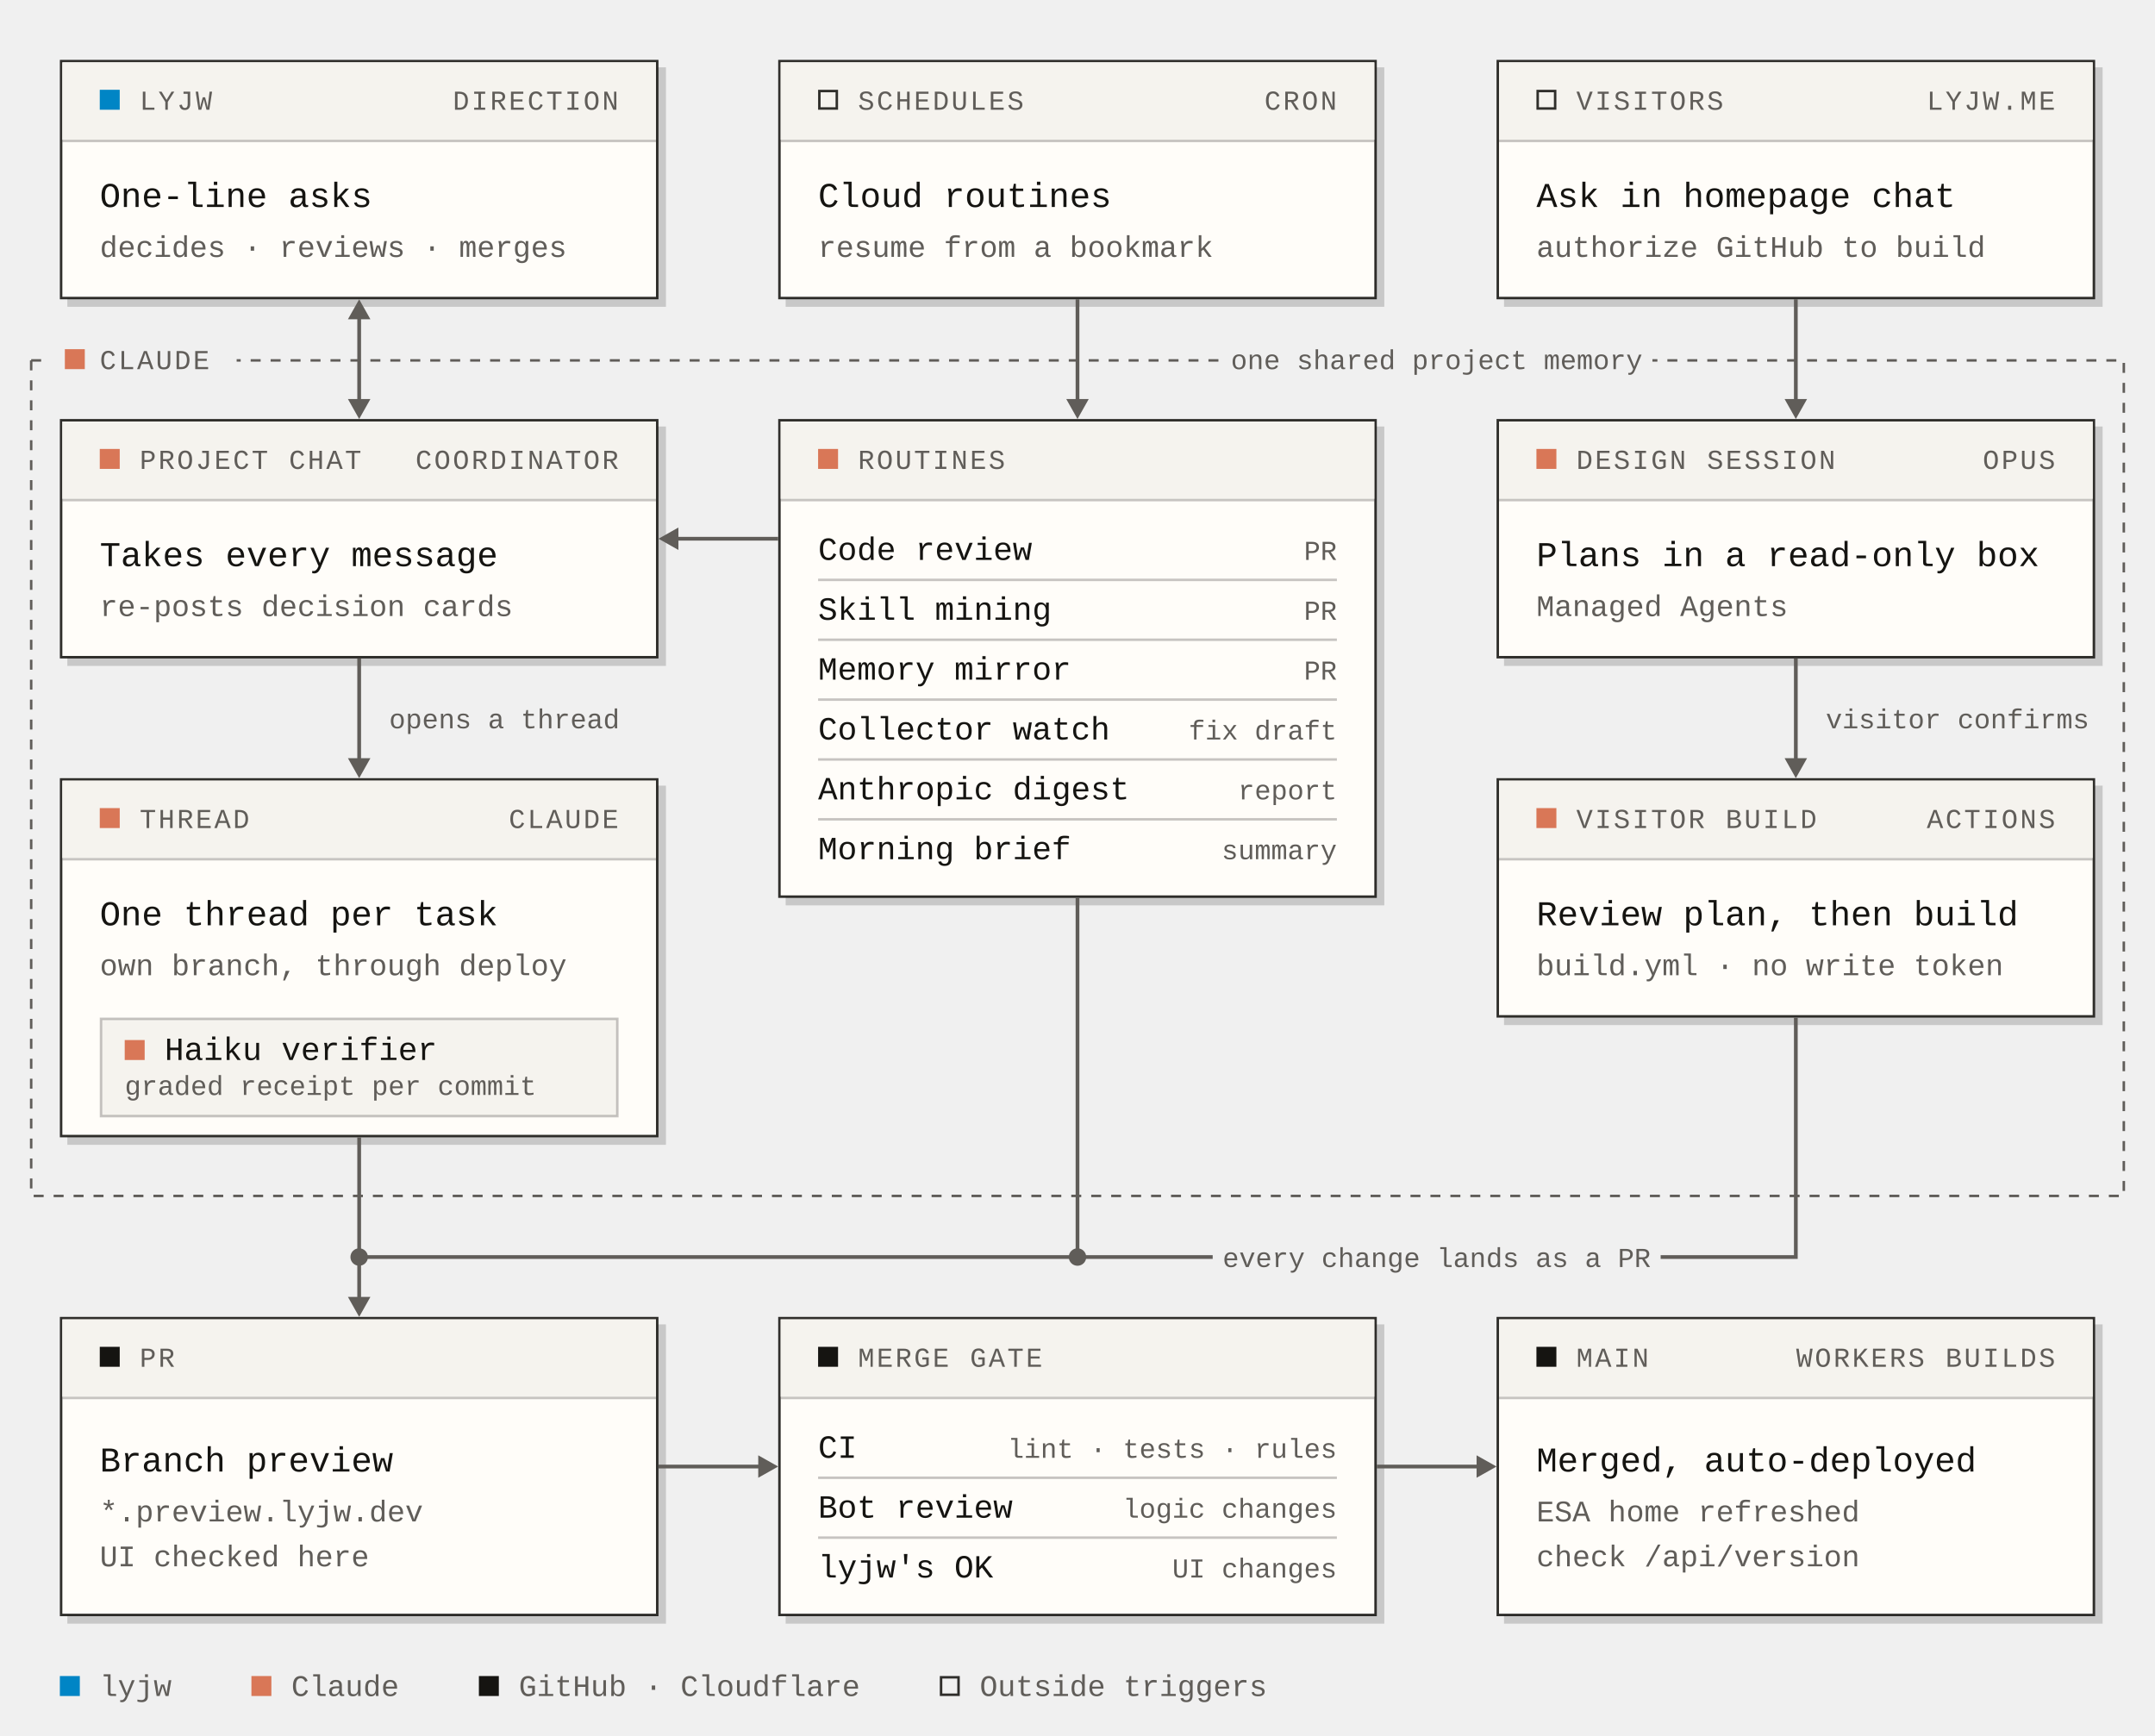
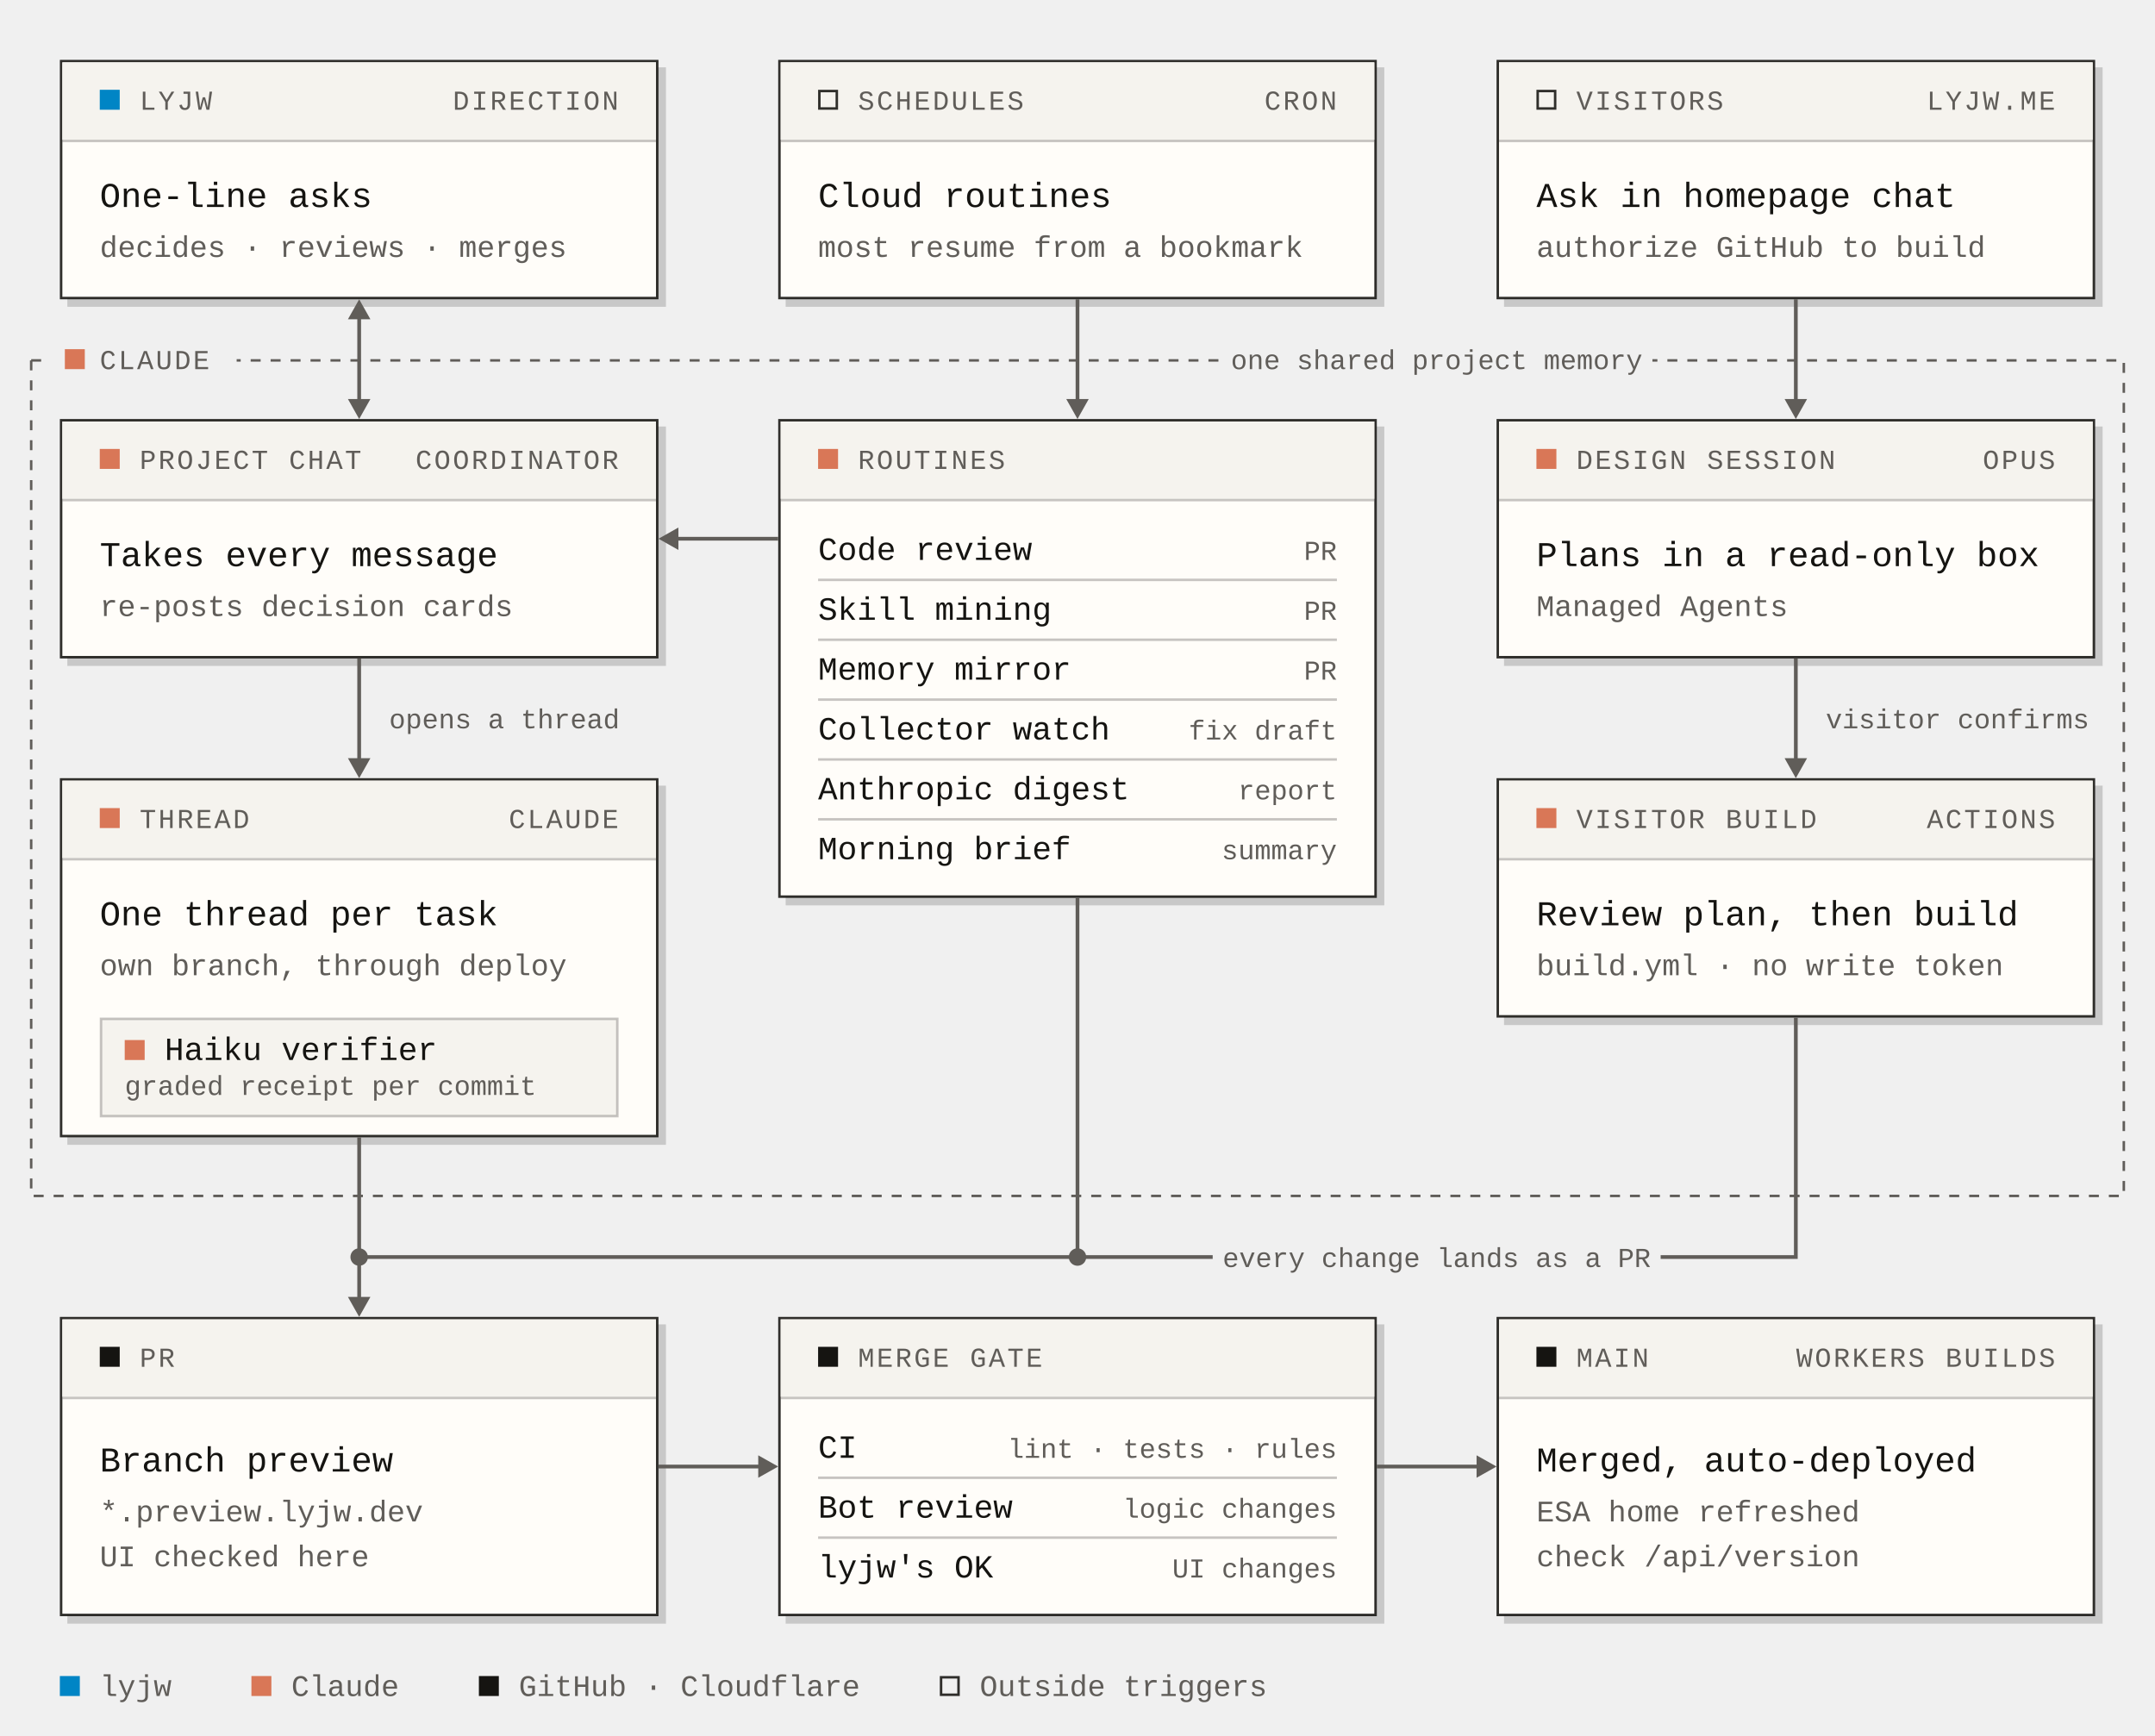
<svg xmlns="http://www.w3.org/2000/svg" viewBox="0 0 864 696" width="864" height="696" role="img" aria-labelledby="title desc">
  <style>text{font-family:'Geist Mono', ui-monospace, SFMono-Regular, 'SF Mono', Menlo, Consolas, 'Liberation Mono', monospace, 'PingFang SC', 'Hiragino Sans GB', 'Noto Sans CJK SC', 'Microsoft YaHei', sans-serif;font-variant-numeric:tabular-nums slashed-zero}.card{fill:#fffdf9;stroke:#151411e0}.shadow{fill:#1514112e}.head{fill:#f5f3ee}.rule{stroke:#1514113d}.chip{fill:#f5f3ee;stroke:#1514113d}.region{fill:none;stroke:#605d59;stroke-dasharray:4 4}.edge{fill:none;stroke:#605d59;stroke-width:1.5}.edge.dash{stroke-dasharray:5 4}.tip{fill:#605d59}.label{font-size:11px;letter-spacing:0.88px;fill:#605d59}.title{font-size:14px;font-weight:500;fill:#151411}.body{font-size:13px;fill:#151411}.cap{font-size:12px;fill:#605d59}.small{font-size:11px;fill:#605d59}.m-worker{fill:#3e70c9}.m-do{fill:#3ba946}.m-store{fill:#8255c7}.m-lyjw{fill:#0085c5}.m-claude{fill:#d97757}.m-flow{fill:#151411}.m-outside{fill:none;stroke:#151411e0}</style>
  <defs>
    <mask id="gaps" maskUnits="userSpaceOnUse" x="0" y="0" width="864" height="696">
      <rect width="864" height="696" fill="#fff" />
      <rect x="20" y="136" width="74.88" height="16" />
      <rect x="152" y="280" width="100.4" height="16" />
      <rect x="728" y="280" width="113.6" height="16" />
      <rect x="486.2" y="496" width="179.6" height="16" />
      <rect x="489.5" y="136" width="173" height="16" />
    </mask>
  </defs>
  <g mask="url(#gaps)">
    <rect class="region" x="12.5" y="144.5" width="839" height="335" />
  </g>
  <rect class="shadow" x="27" y="27" width="240" height="96" />
  <rect class="card" x="24.5" y="24.5" width="239" height="95" />
  <rect class="head" x="25" y="25" width="238" height="31" />
  <path class="rule" d="M25 56.5H263" />
  <rect class="m-lyjw" x="40" y="36" width="8" height="8" />
  <text class="label" x="56" y="44">LYJW</text>
  <text class="label" x="248" y="44" text-anchor="end">DIRECTION</text>
  <text class="title" x="40" y="83">One-line asks</text>
  <text class="cap" x="40" y="103">decides · reviews · merges</text>
  <rect class="shadow" x="315" y="27" width="240" height="96" />
  <rect class="card" x="312.5" y="24.5" width="239" height="95" />
  <rect class="head" x="313" y="25" width="238" height="31" />
  <path class="rule" d="M313 56.5H551" />
  <rect class="m-outside" x="328.5" y="36.5" width="7" height="7" />
  <text class="label" x="344" y="44">SCHEDULES</text>
  <text class="label" x="536" y="44" text-anchor="end">CRON</text>
  <text class="title" x="328" y="83">Cloud routines</text>
-   <text class="cap" x="328" y="103">resume from a bookmark</text>
+   <text class="cap" x="328" y="103">most resume from a bookmark</text>
  <rect class="shadow" x="603" y="27" width="240" height="96" />
  <rect class="card" x="600.5" y="24.5" width="239" height="95" />
  <rect class="head" x="601" y="25" width="238" height="31" />
  <path class="rule" d="M601 56.5H839" />
  <rect class="m-outside" x="616.5" y="36.5" width="7" height="7" />
  <text class="label" x="632" y="44">VISITORS</text>
  <text class="label" x="824" y="44" text-anchor="end">LYJW.ME</text>
  <text class="title" x="616" y="83">Ask in homepage chat</text>
  <text class="cap" x="616" y="103">authorize GitHub to build</text>
  <rect class="shadow" x="27" y="171" width="240" height="96" />
  <rect class="card" x="24.5" y="168.5" width="239" height="95" />
  <rect class="head" x="25" y="169" width="238" height="31" />
  <path class="rule" d="M25 200.5H263" />
  <rect class="m-claude" x="40" y="180" width="8" height="8" />
  <text class="label" x="56" y="188">PROJECT CHAT</text>
  <text class="label" x="248" y="188" text-anchor="end">COORDINATOR</text>
  <text class="title" x="40" y="227">Takes every message</text>
  <text class="cap" x="40" y="247">re-posts decision cards</text>
  <rect class="shadow" x="27" y="315" width="240" height="144" />
  <rect class="card" x="24.5" y="312.5" width="239" height="143" />
  <rect class="head" x="25" y="313" width="238" height="31" />
  <path class="rule" d="M25 344.5H263" />
  <rect class="m-claude" x="40" y="324" width="8" height="8" />
  <text class="label" x="56" y="332">THREAD</text>
  <text class="label" x="248" y="332" text-anchor="end">CLAUDE</text>
  <text class="title" x="40" y="371">One thread per task</text>
  <text class="cap" x="40" y="391">own branch, through deploy</text>
  <rect class="chip" x="40.5" y="408.5" width="207" height="39" />
  <rect class="m-claude" x="50" y="417" width="8" height="8" />
  <text class="body" x="66" y="425">Haiku verifier</text>
  <text class="small" x="50" y="439">graded receipt per commit</text>
  <rect class="shadow" x="315" y="171" width="240" height="192" />
  <rect class="card" x="312.5" y="168.5" width="239" height="191" />
  <rect class="head" x="313" y="169" width="238" height="31" />
  <path class="rule" d="M313 200.5H551" />
  <rect class="m-claude" x="328" y="180" width="8" height="8" />
  <text class="label" x="344" y="188">ROUTINES</text>
  <text class="body" x="328" y="224.5">Code review</text>
  <text class="small" x="536" y="224.5" text-anchor="end">PR</text>
  <path class="rule" d="M328 232.5H536" />
  <text class="body" x="328" y="248.5">Skill mining</text>
  <text class="small" x="536" y="248.5" text-anchor="end">PR</text>
  <path class="rule" d="M328 256.5H536" />
  <text class="body" x="328" y="272.5">Memory mirror</text>
  <text class="small" x="536" y="272.5" text-anchor="end">PR</text>
  <path class="rule" d="M328 280.5H536" />
  <text class="body" x="328" y="296.5">Collector watch</text>
  <text class="small" x="536" y="296.5" text-anchor="end">fix draft</text>
  <path class="rule" d="M328 304.5H536" />
  <text class="body" x="328" y="320.5">Anthropic digest</text>
  <text class="small" x="536" y="320.5" text-anchor="end">report</text>
  <path class="rule" d="M328 328.5H536" />
  <text class="body" x="328" y="344.5">Morning brief</text>
  <text class="small" x="536" y="344.5" text-anchor="end">summary</text>
  <rect class="shadow" x="603" y="171" width="240" height="96" />
  <rect class="card" x="600.5" y="168.5" width="239" height="95" />
  <rect class="head" x="601" y="169" width="238" height="31" />
  <path class="rule" d="M601 200.5H839" />
  <rect class="m-claude" x="616" y="180" width="8" height="8" />
  <text class="label" x="632" y="188">DESIGN SESSION</text>
  <text class="label" x="824" y="188" text-anchor="end">OPUS</text>
  <text class="title" x="616" y="227">Plans in a read-only box</text>
  <text class="cap" x="616" y="247">Managed Agents</text>
  <rect class="shadow" x="603" y="315" width="240" height="96" />
  <rect class="card" x="600.5" y="312.5" width="239" height="95" />
  <rect class="head" x="601" y="313" width="238" height="31" />
  <path class="rule" d="M601 344.5H839" />
  <rect class="m-claude" x="616" y="324" width="8" height="8" />
  <text class="label" x="632" y="332">VISITOR BUILD</text>
  <text class="label" x="824" y="332" text-anchor="end">ACTIONS</text>
  <text class="title" x="616" y="371">Review plan, then build</text>
  <text class="cap" x="616" y="391">build.yml · no write token</text>
  <rect class="shadow" x="27" y="531" width="240" height="120" />
  <rect class="card" x="24.5" y="528.5" width="239" height="119" />
  <rect class="head" x="25" y="529" width="238" height="31" />
  <path class="rule" d="M25 560.5H263" />
  <rect class="m-flow" x="40" y="540" width="8" height="8" />
  <text class="label" x="56" y="548">PR</text>
  <text class="title" x="40" y="590">Branch preview</text>
  <text class="cap" x="40" y="610">*.preview.lyjw.dev</text>
  <text class="cap" x="40" y="628">UI checked here</text>
  <rect class="shadow" x="315" y="531" width="240" height="120" />
  <rect class="card" x="312.5" y="528.5" width="239" height="119" />
  <rect class="head" x="313" y="529" width="238" height="31" />
  <path class="rule" d="M313 560.5H551" />
  <rect class="m-flow" x="328" y="540" width="8" height="8" />
  <text class="label" x="344" y="548">MERGE GATE</text>
  <text class="body" x="328" y="584.5">CI</text>
  <text class="small" x="536" y="584.5" text-anchor="end">lint · tests · rules</text>
  <path class="rule" d="M328 592.5H536" />
  <text class="body" x="328" y="608.5">Bot review</text>
  <text class="small" x="536" y="608.5" text-anchor="end">logic changes</text>
  <path class="rule" d="M328 616.5H536" />
  <text class="body" x="328" y="632.5">lyjw's OK</text>
  <text class="small" x="536" y="632.5" text-anchor="end">UI changes</text>
  <rect class="shadow" x="603" y="531" width="240" height="120" />
  <rect class="card" x="600.5" y="528.5" width="239" height="119" />
  <rect class="head" x="601" y="529" width="238" height="31" />
  <path class="rule" d="M601 560.5H839" />
  <rect class="m-flow" x="616" y="540" width="8" height="8" />
  <text class="label" x="632" y="548">MAIN</text>
  <text class="label" x="824" y="548" text-anchor="end">WORKERS BUILDS</text>
  <text class="title" x="616" y="590">Merged, auto-deployed</text>
  <text class="cap" x="616" y="610">ESA home refreshed</text>
  <text class="cap" x="616" y="628">check /api/version</text>
  <g mask="url(#gaps)">
    <path class="tip" d="M144 168L139.5 160L148.5 160Z" />
    <path class="tip" d="M144 120L148.5 128L139.5 128Z" />
    <path class="edge" d="M144 126L144 162" />
    <path class="tip" d="M432 168L427.5 160L436.5 160Z" />
    <path class="edge" d="M432 120L432 162" />
    <path class="tip" d="M720 168L715.5 160L724.5 160Z" />
    <path class="edge" d="M720 120L720 162" />
    <path class="tip" d="M264 216L272 211.5L272 220.5Z" />
    <path class="edge" d="M312 216L270 216" />
    <path class="tip" d="M144 312L139.5 304L148.5 304Z" />
    <path class="edge" d="M144 264L144 306" />
    <path class="tip" d="M720 312L715.5 304L724.5 304Z" />
    <path class="edge" d="M720 264L720 306" />
    <path class="tip" d="M144 528L139.5 520L148.5 520Z" />
    <path class="edge" d="M144 456L144 522" />
    <path class="edge" d="M432 360L432 504L144 504" />
    <path class="edge" d="M720 408L720 504L432 504" />
    <circle class="tip" cx="144" cy="504" r="3.5" />
    <circle class="tip" cx="432" cy="504" r="3.5" />
    <path class="tip" d="M312 588L304 592.5L304 583.5Z" />
    <path class="edge" d="M264 588L306 588" />
    <path class="tip" d="M600 588L592 592.5L592 583.5Z" />
    <path class="edge" d="M552 588L594 588" />
  </g>
  <rect class="m-claude" x="26" y="140" width="8" height="8" />
  <text class="label" x="40" y="148">CLAUDE</text>
  <text class="small" x="156" y="292">opens a thread</text>
  <text class="small" x="732" y="292">visitor confirms</text>
  <text class="small" x="576" y="508" text-anchor="middle">every change lands as a PR</text>
  <text class="small" x="576" y="148" text-anchor="middle">one shared project memory</text>
  <rect class="m-lyjw" x="24" y="672" width="8" height="8" />
  <text class="cap" x="40" y="680">lyjw</text>
  <rect class="m-claude" x="100.8" y="672" width="8" height="8" />
  <text class="cap" x="116.8" y="680">Claude</text>
  <rect class="m-flow" x="192" y="672" width="8" height="8" />
  <text class="cap" x="208" y="680">GitHub · Cloudflare</text>
  <rect class="m-outside" x="377.3" y="672.5" width="7" height="7" />
  <text class="cap" x="392.8" y="680">Outside triggers</text>
</svg>
